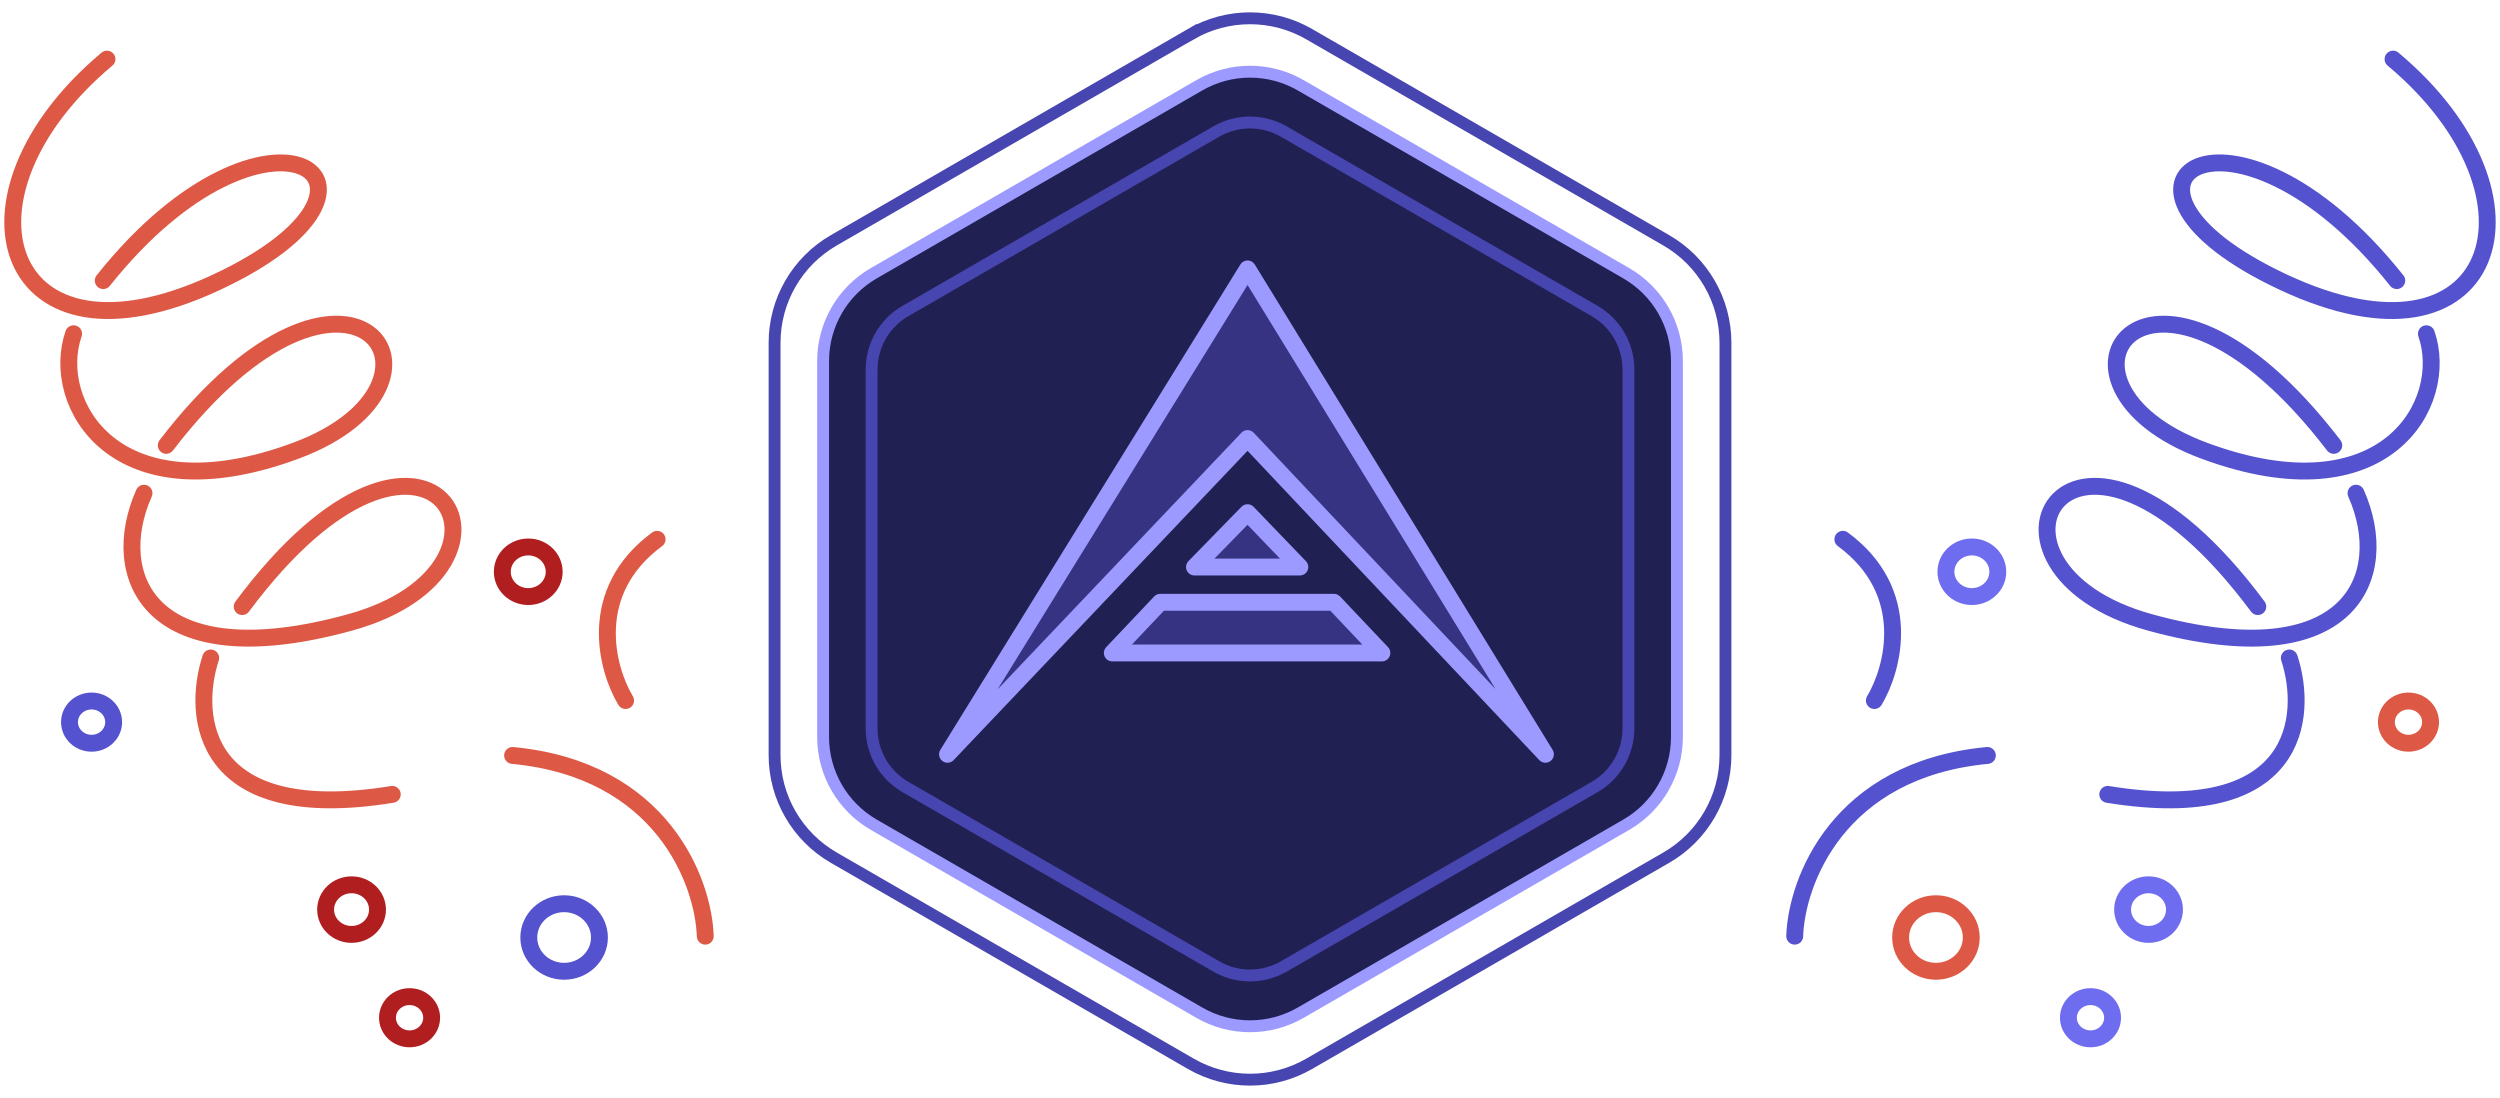
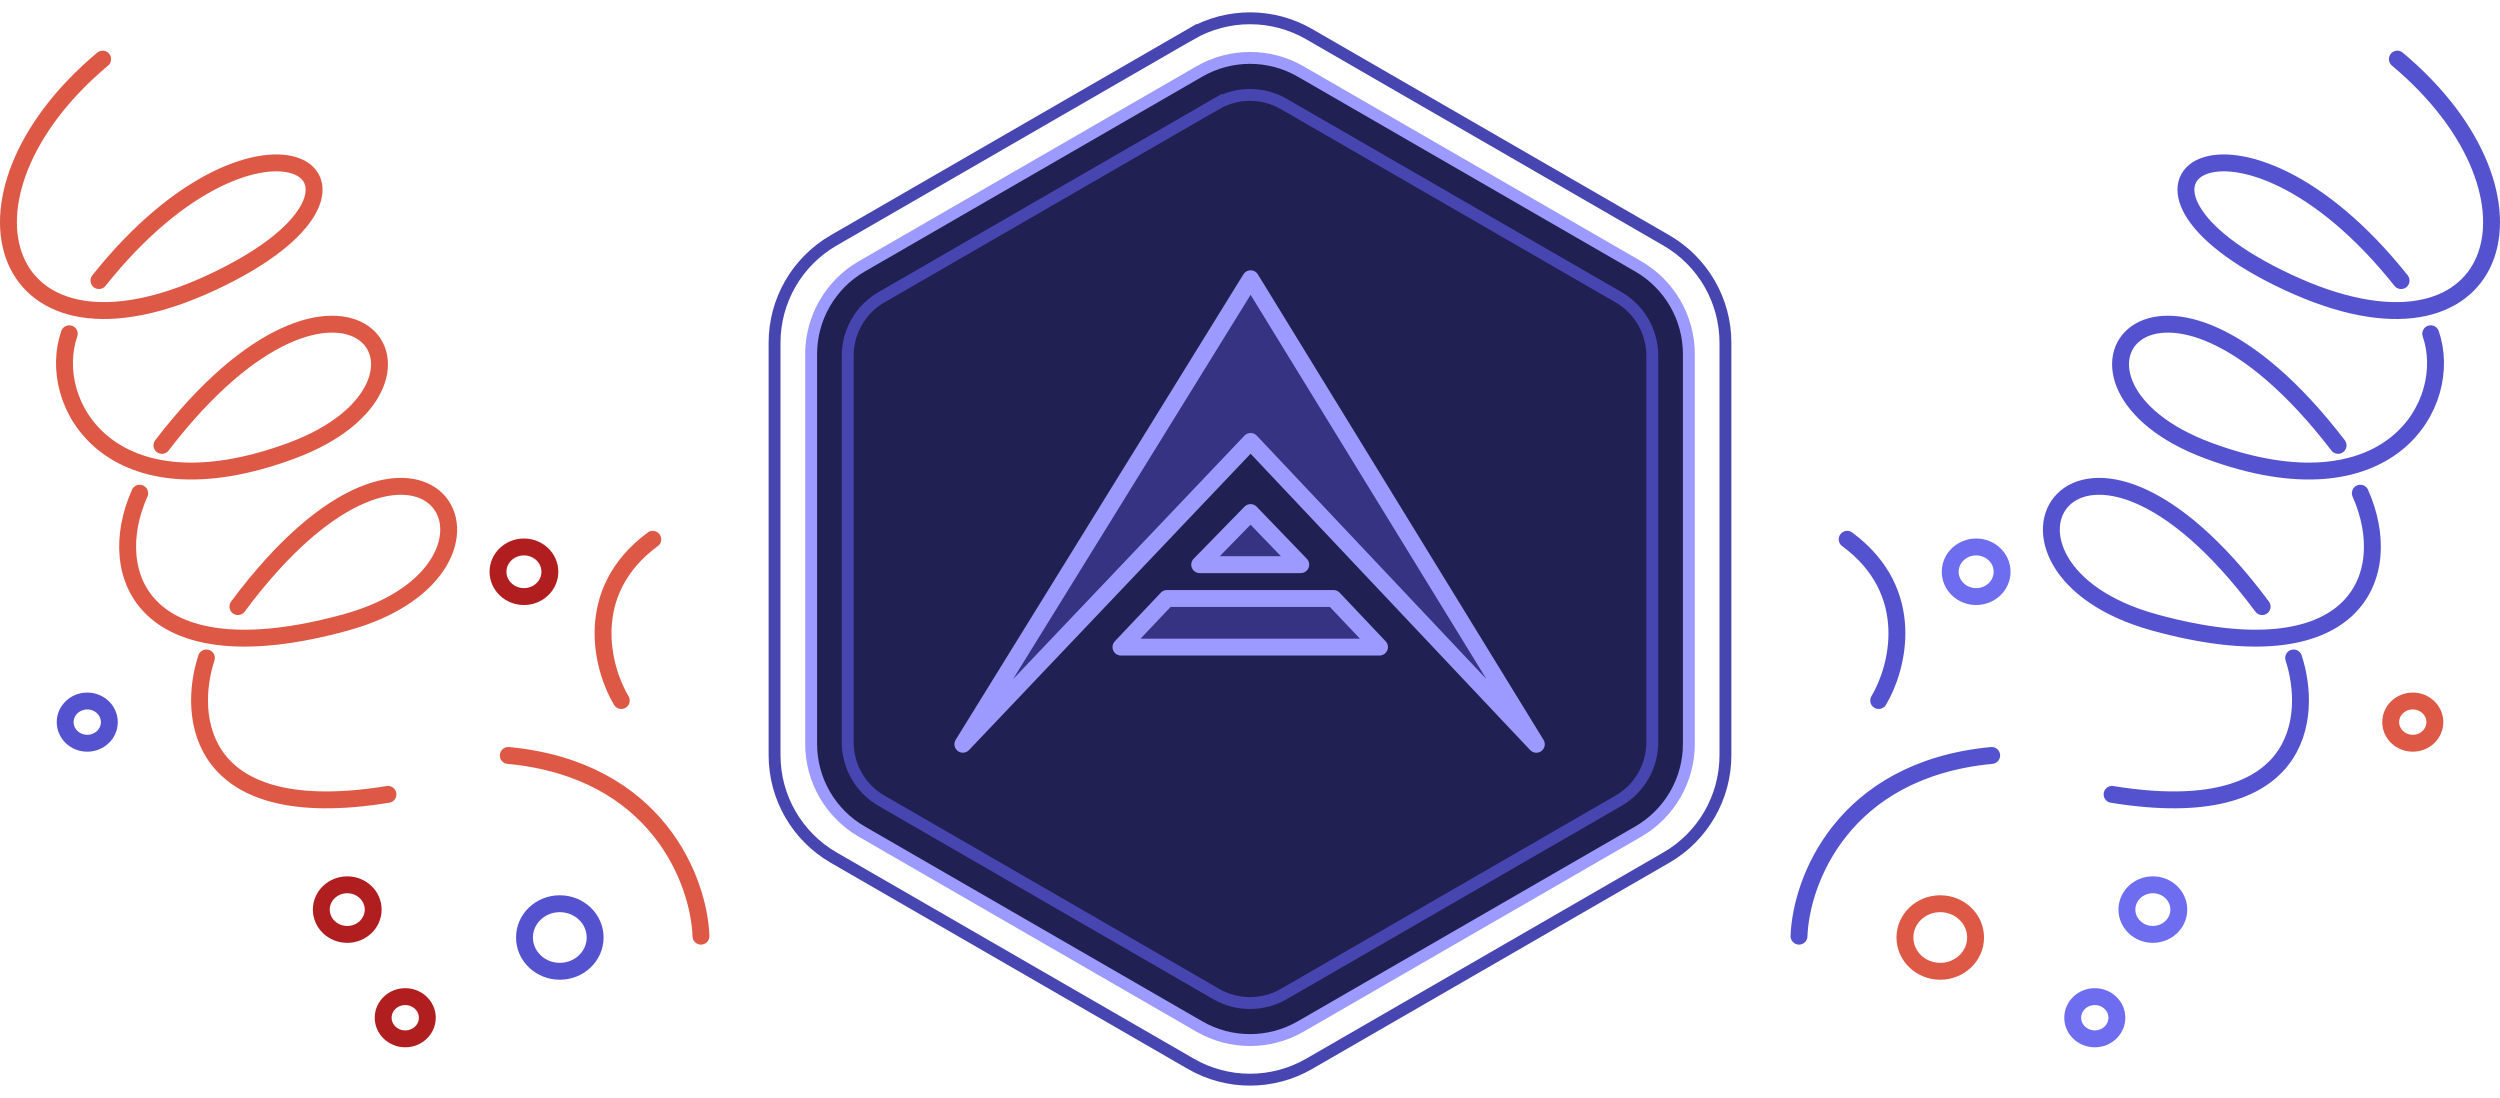
- <svg xmlns="http://www.w3.org/2000/svg" id="migration-success-banner-dark" width="296" height="130" fill="none">
-   <path stroke="#5452CE" stroke-linecap="round" stroke-width="2" d="M212.493 110.842c.219-6.433 5.089-19.718 22.812-21.396m-13.38-6.503c2.266-3.776 4.694-12.88-3.729-19.09M283.336 7c19.531 16.362 12.284 38.197-12.944 26.431-25.228-11.766-6.137-24.753 13.385-.21m3.509 6.294c2.852 8.18-4.825 21.816-26.321 13.845-21.496-7.972-6.361-28.949 15.354-.63m2.632 5.664c4.385 9.86-.658 21.816-24.347 15.313-23.689-6.502-9.432-31.675 12.722-1.887m3.729 6.083c2.266 6.922 1.14 19.844-21.496 16.152" />
-   <ellipse stroke="#6E6CEF" stroke-width="2" rx="3.071" ry="2.937" transform="matrix(-1 0 0 1 254.388 107.696)" />
-   <ellipse stroke="#6E6CEF" stroke-width="2" rx="3.071" ry="2.937" transform="matrix(-1 0 0 1 233.468 67.697)" />
-   <ellipse stroke="#6E6CEF" stroke-width="2" rx="2.614" ry="2.5" transform="matrix(-1 0 0 1 247.514 120.5)" />
-   <ellipse stroke="#DE5846" stroke-width="2" rx="2.614" ry="2.5" transform="matrix(-1 0 0 1 285.163 85.5)" />
-   <ellipse stroke="#DE5846" stroke-width="2" rx="4.183" ry="4" transform="matrix(-1 0 0 1 229.216 111)" />
-   <path stroke="#DE5846" stroke-linecap="round" stroke-width="2" d="M83.503 110.842c-.22-6.433-5.089-19.718-22.813-21.396m13.38-6.503c-2.266-3.776-4.694-12.88 3.73-19.09M12.665 7C-6.867 23.362.379 45.197 25.61 33.431c25.23-11.766 6.138-24.753-13.386-.21m-3.51 6.294C5.863 47.695 13.54 61.33 35.038 53.36c21.498-7.972 6.362-28.949-15.355-.63m-2.633 5.664c-4.385 9.86.658 21.816 24.35 15.313 23.69-6.502 9.432-31.675-12.723-1.887m-3.73 6.083c-2.266 6.922-1.14 19.844 21.498 16.152" />
-   <ellipse cx="41.624" cy="107.697" stroke="#B01E20" stroke-width="2" rx="3.071" ry="2.937" />
-   <ellipse cx="62.545" cy="67.697" stroke="#B01E20" stroke-width="2" rx="3.071" ry="2.937" />
-   <ellipse cx="48.492" cy="120.5" stroke="#B01E20" stroke-width="2" rx="2.614" ry="2.5" />
-   <ellipse cx="10.842" cy="85.5" stroke="#5452CE" stroke-width="2" rx="2.614" ry="2.5" />
-   <ellipse cx="66.791" cy="111" stroke="#5452CE" stroke-width="2" rx="4.183" ry="4" />
-   <path fill="#212052" stroke="#9C9AFF" stroke-width="1.407" d="M142.002 10.097a12 12 0 0 1 12 0l38.548 22.255a12 12 0 0 1 6 10.393v44.51a12 12 0 0 1-6 10.393l-38.548 22.255a11.998 11.998 0 0 1-12 0l-38.547-22.255a12 12 0 0 1-6-10.392V42.745a12 12 0 0 1 6-10.393l38.547-22.255z" />
-   <path fill="#363383" fill-rule="evenodd" d="M147.712 51.923L112.186 89.31l35.526-57.472L182.98 89.31l-35.268-37.386zM131.7 77.31l5.678-6h20.56l5.677 6H131.7zm9.726-10.174l6.281-6.434 6.193 6.434h-12.474z" clip-rule="evenodd" />
-   <path fill="#9C9AFF" d="M147.712 51.923l.728-.686a1.001 1.001 0 0 0-1.453-.003l.725.69zM112.186 89.31l-.851-.526a1 1 0 0 0 1.575 1.215l-.724-.689zm35.526-57.472l.852-.523a.998.998 0 0 0-1.702-.003l.85.526zM182.98 89.31l-.727.686a1 1 0 0 0 1.579-1.21l-.852.524zm-51.28-12l-.726-.687a.999.999 0 0 0 .726 1.687v-1zm5.678-6v-1c-.275 0-.538.114-.727.313l.727.688zm20.56 0l.726-.687a1 1 0 0 0-.726-.312v1zm5.677 6v1a1 1 0 0 0 .727-1.687l-.727.687zm-22.189-10.174l-.715-.699a1 1 0 0 0 .715 1.699v-1zm6.281-6.434l.72-.694a.999.999 0 0 0-1.436-.005l.716.699zm6.193 6.434v1a1 1 0 0 0 .721-1.694l-.721.694zm-6.913-15.902L111.461 88.62l1.449 1.378 35.527-37.386-1.45-1.378zm-33.951 38.6l35.527-57.471-1.701-1.052-35.527 57.472 1.701 1.052zM146.86 32.36l35.268 57.472 1.704-1.046-35.268-57.472-1.704 1.046zm36.847 56.263L148.44 51.237l-1.455 1.372 35.268 37.386 1.454-1.372zm-51.281-10.626l5.678-5.999-1.453-1.375-5.677 6 1.452 1.374zm4.952-5.686h20.56v-2h-20.56v2zm19.833-.313l5.678 6 1.453-1.375-5.678-6-1.453 1.375zm6.404 4.312H131.7v2h31.915v-2zm-21.473-8.476l6.28-6.434-1.431-1.397-6.28 6.434 1.431 1.397zm4.844-6.439l6.194 6.434 1.441-1.387-6.194-6.434-1.441 1.387zm6.914 4.74h-12.474v2H153.9v-2z" />
-   <path stroke="#4745B0" stroke-width="1.407" d="M141.002 4.041a14 14 0 0 1 14 0l42.292 24.418a14 14 0 0 1 7 12.124v48.834a14 14 0 0 1-7 12.124l-42.292 24.418a14.004 14.004 0 0 1-14 0L98.71 101.541a14 14 0 0 1-7-12.124V40.583a14 14 0 0 1 7-12.124L141.002 4.04z" />
-   <path stroke="#4745B0" stroke-width="1.407" d="M144.002 15.575a8 8 0 0 1 8 0l36.804 21.249a8 8 0 0 1 4 6.928v42.497a8 8 0 0 1-4 6.928l-36.804 21.249a8 8 0 0 1-8 0l-36.803-21.249a7.998 7.998 0 0 1-4-6.928V43.752a8 8 0 0 1 4-6.928l36.803-21.249z" />
+ <svg xmlns="http://www.w3.org/2000/svg" id="migration-success-banner-dark" xml:space="preserve" viewBox="0 0 296 130">
+   <path fill="#212052" stroke="#9C9AFF" stroke-width="1.407" d="M142 8.464a12 12 0 0 1 12 0l39.962 23.072a12 12 0 0 1 6 10.392v46.144c0 4.287-2.288 8.248-6 10.392L154 121.536a12.003 12.003 0 0 1-12 0l-39.962-23.072a12 12 0 0 1-6-10.392V41.928a12 12 0 0 1 6-10.392L142 8.464z" />
+   <path fill="#363383" fill-rule="evenodd" d="M148.074 52.265 114 88.123 148.074 33l33.827 55.123-33.827-35.858zm-15.352 24.35 5.445-5.754h19.72l5.445 5.754h-30.61zm9.323-9.76 6.024-6.17 5.94 6.17h-11.964z" clip-rule="evenodd" />
+   <path fill="#9C9AFF" d="m148.074 52.265.728-.686a1.001 1.001 0 0 0-1.453-.003l.725.69v-.001zM114 88.123l-.851-.526a1.001 1.001 0 0 0 1.576 1.215l-.725-.69v.001zM148.074 33l.853-.523a1.001 1.001 0 0 0-1.703-.003l.85.526zm33.827 55.123-.728.686a1 1 0 0 0 1.58-1.21l-.852.524zm-49.179-11.508-.726-.688a1 1 0 0 0 .726 1.688v-1zm5.445-5.754v-1c-.274 0-.537.113-.726.312l.726.688zm19.72 0 .726-.688a1 1 0 0 0-.726-.312v1zm5.445 5.754v1a1 1 0 0 0 .727-1.688l-.727.688zm-21.287-9.76-.716-.698a1 1 0 0 0 .716 1.699v-1.001zm6.024-6.17.72-.694a1 1 0 0 0-1.436-.005l.716.699zm5.94 6.17v1a1 1 0 0 0 .72-1.693l-.72.694v-.001zm-6.66-15.279-34.074 35.858 1.45 1.378 34.074-35.858-1.45-1.378zm-32.498 37.072 34.074-55.122-1.701-1.052-34.075 55.123 1.702 1.052v-.001zm32.371-55.125 33.826 55.123 1.705-1.046-33.826-55.123-1.705 1.046zm35.406 53.913L148.802 51.58l-1.455 1.373 33.826 35.857 1.455-1.373v-.001zm-49.18-10.134 5.446-5.754-1.453-1.375-5.445 5.754 1.452 1.375zm4.719-5.441h19.72v-2h-19.72v2zm18.994-.313 5.445 5.754 1.453-1.375-5.446-5.754-1.452 1.375zm6.171 4.067h-30.61v2h30.61v-2zm-20.572-8.06 6.024-6.172-1.431-1.397-6.024 6.171 1.431 1.398zm4.588-6.177 5.94 6.171 1.441-1.387-5.94-6.17-1.441 1.386zm6.661 4.478h-11.964v2h11.964v-2z" />
+   <path fill="none" stroke="#4745B0" stroke-width="1.407" d="M141 4.041a14 14 0 0 1 14 0l42.292 24.418a14 14 0 0 1 7 12.124v48.834a14 14 0 0 1-7 12.124L155 125.959a14.004 14.004 0 0 1-14 0l-42.292-24.418a14 14 0 0 1-7-12.124V40.583a14 14 0 0 1 7-12.124L141 4.04v.001z" />
+   <path fill="none" stroke="#4745B0" stroke-width="1.407" d="M144 12.31a8 8 0 0 1 8 0l39.631 22.88a8 8 0 0 1 4 6.929V87.88c0 2.858-1.524 5.5-4 6.928L152 117.691a8 8 0 0 1-8 0l-39.631-22.882a7.998 7.998 0 0 1-4-6.928V42.12c0-2.858 1.524-5.5 4-6.928L144 12.309v.001z" />
+   <g fill="none" stroke-width="2">
+     <path stroke="#5452CE" stroke-linecap="round" d="M213.003 110.842c.219-6.433 5.089-19.718 22.812-21.396m-13.38-6.503c2.266-3.776 4.694-12.88-3.73-19.09M283.846 7c19.532 16.362 12.285 38.197-12.943 26.431s-6.137-24.753 13.385-.21m3.509 6.294c2.852 8.18-4.825 21.816-26.321 13.845-21.496-7.972-6.361-28.949 15.354-.63m2.632 5.664c4.385 9.86-.658 21.816-24.347 15.313-23.69-6.502-9.432-31.675 12.722-1.887m3.729 6.083c2.266 6.922 1.14 19.844-21.496 16.152" />
+     <ellipse cx="254.898" cy="107.696" stroke="#6E6CEF" rx="3.071" ry="2.937" />
+     <ellipse cx="233.978" cy="67.697" stroke="#6E6CEF" rx="3.071" ry="2.937" />
+     <ellipse cx="248.024" cy="120.5" stroke="#6E6CEF" rx="2.614" ry="2.5" />
+     <ellipse cx="285.673" cy="85.5" stroke="#DE5846" rx="2.614" ry="2.5" />
+     <ellipse cx="229.726" cy="111" stroke="#DE5846" rx="4.183" ry="4" />
+   </g>
+   <g fill="none" stroke-width="2">
+     <path stroke="#DE5846" stroke-linecap="round" d="M82.993 110.842c-.22-6.433-5.089-19.718-22.813-21.396m13.38-6.503c-2.266-3.776-4.694-12.88 3.73-19.09M12.155 7C-7.377 23.362-.13 45.197 25.1 33.431c25.23-11.766 6.138-24.753-13.386-.21m-3.51 6.294c-2.85 8.18 4.826 21.815 26.324 13.845 21.498-7.972 6.362-28.949-15.355-.63m-2.633 5.664c-4.385 9.86.658 21.816 24.35 15.313 23.69-6.502 9.432-31.675-12.723-1.887m-3.73 6.083c-2.266 6.922-1.14 19.844 21.498 16.152" />
+     <ellipse cx="41.114" cy="107.697" stroke="#B01E20" rx="3.071" ry="2.937" />
+     <ellipse cx="62.035" cy="67.697" stroke="#B01E20" rx="3.071" ry="2.937" />
+     <ellipse cx="47.982" cy="120.5" stroke="#B01E20" rx="2.614" ry="2.5" />
+     <ellipse cx="10.332" cy="85.5" stroke="#5452CE" rx="2.614" ry="2.5" />
+     <ellipse cx="66.281" cy="111" stroke="#5452CE" rx="4.183" ry="4" />
+   </g>
</svg>
